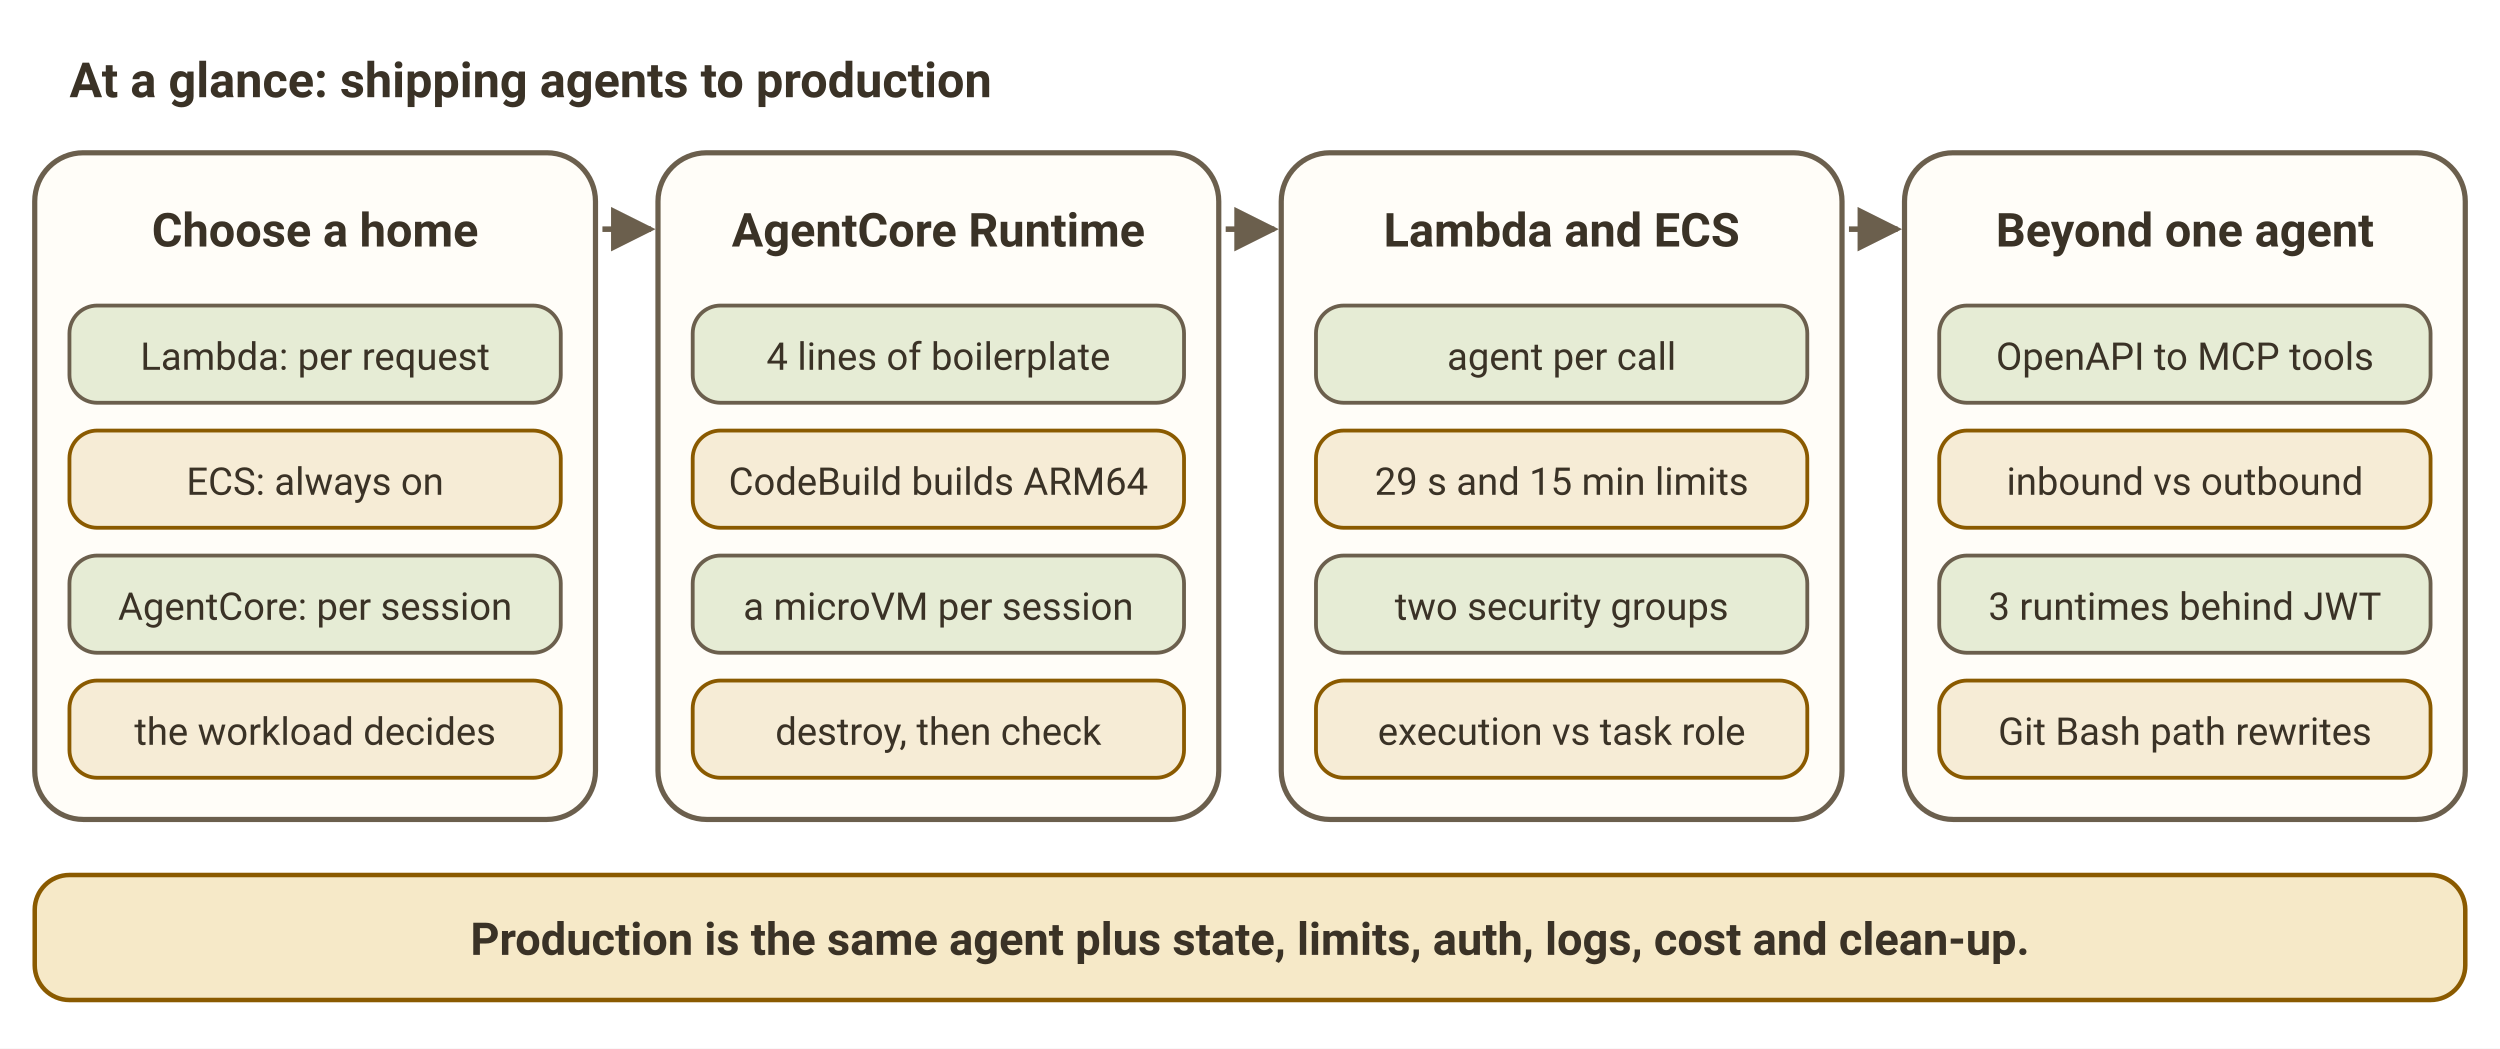
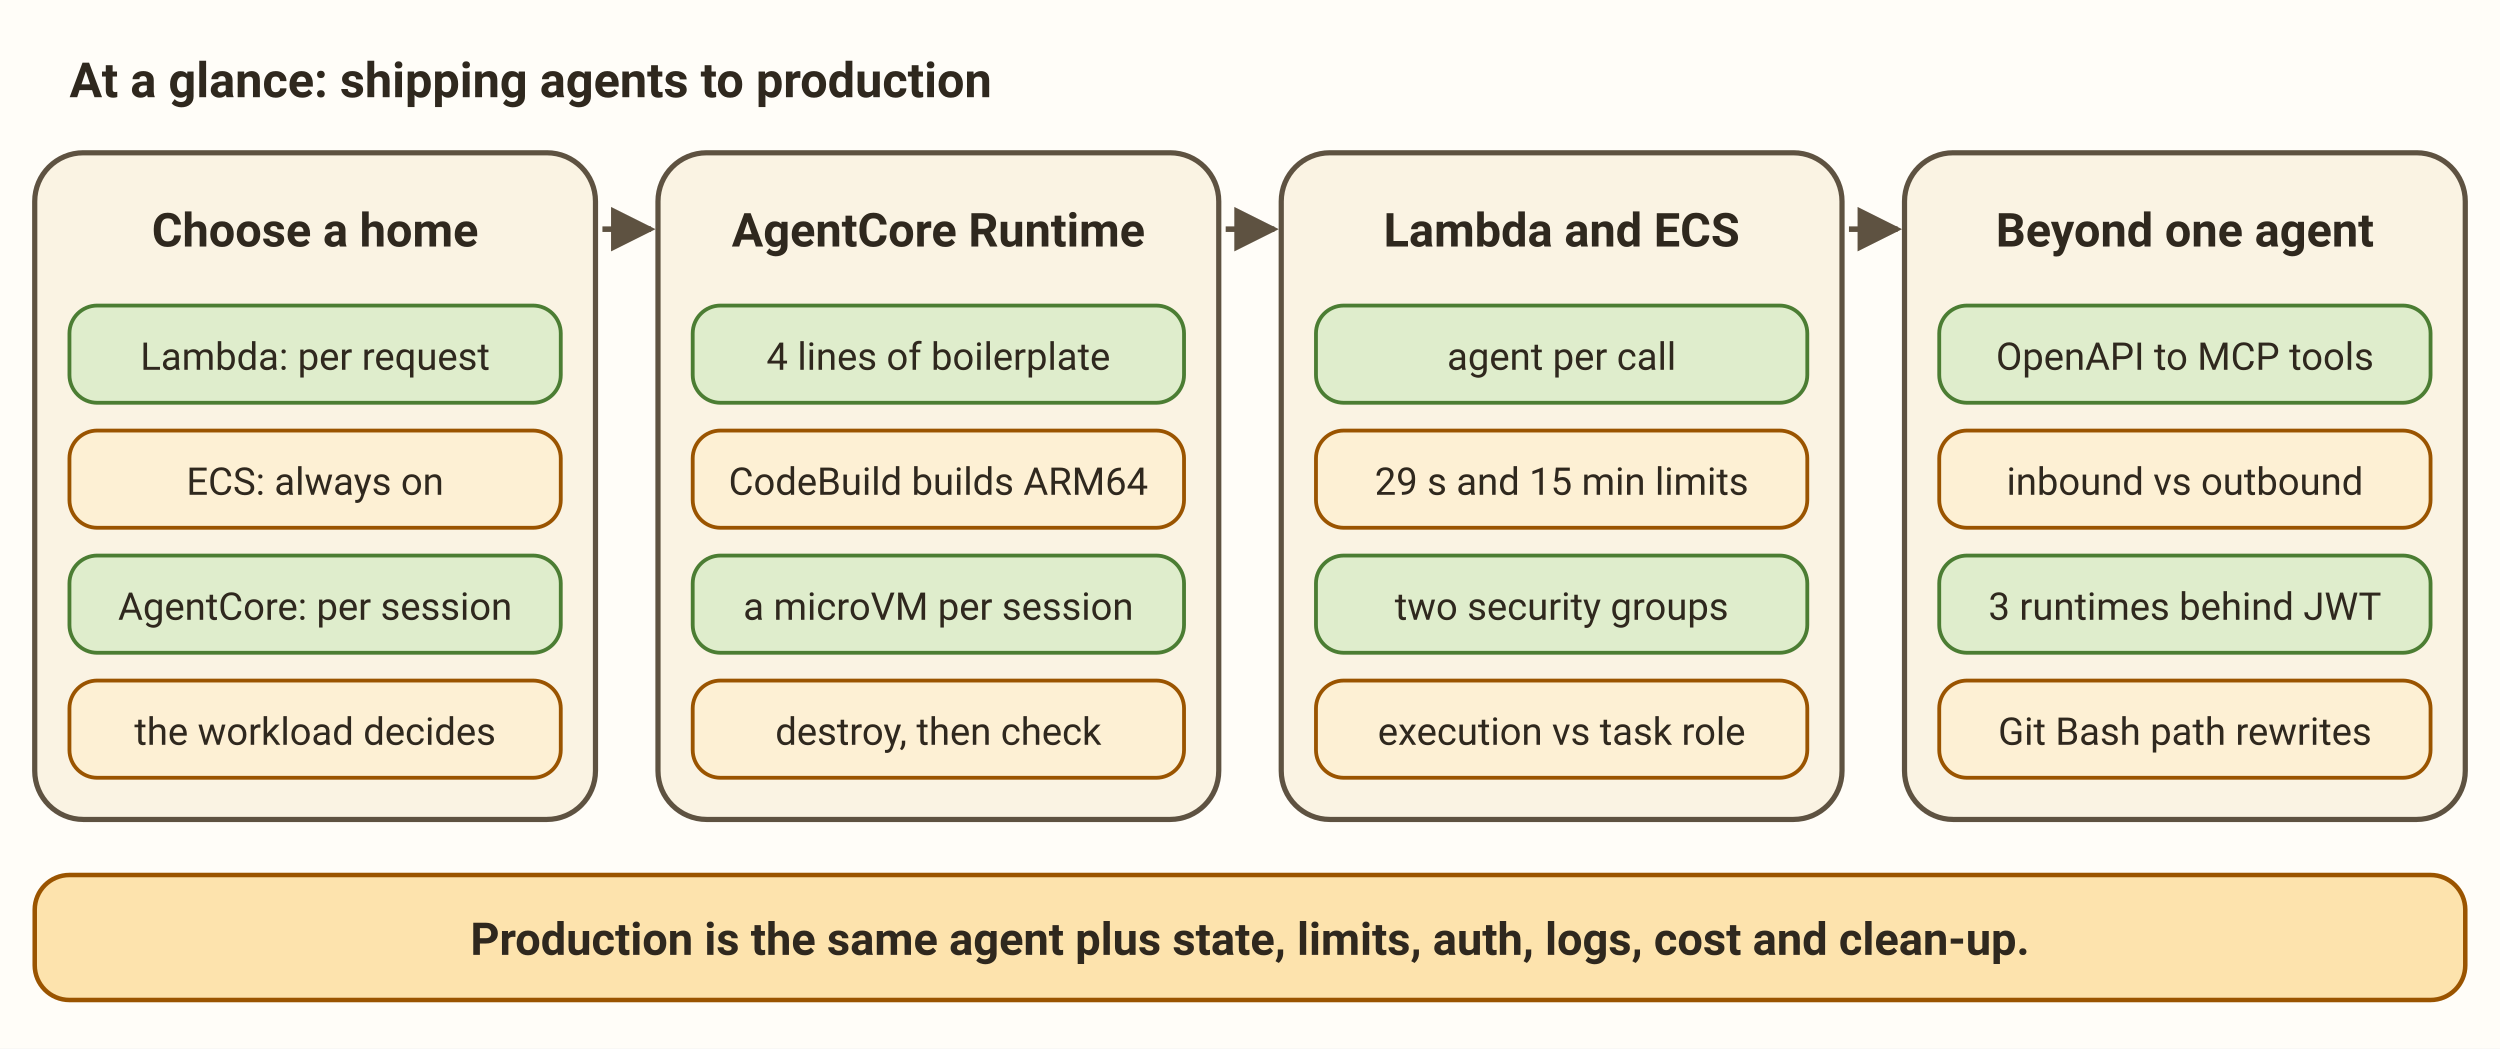
<svg xmlns="http://www.w3.org/2000/svg" viewBox="0 0 720 302" width="720" height="302" font-family="system-ui, -apple-system, 'Segoe UI', Roboto, Helvetica, Arial, sans-serif" role="img">
  <defs>
    <marker id="ah-4f5d36" viewBox="0 0 10 10" refX="9" refY="5" markerWidth="8" markerHeight="8" orient="auto-start-reverse">
-       <path d="M0 0 L10 5 L0 10 z" fill="#6b5f4d" />
+       <path d="M0 0 L10 5 L0 10 z" fill="#5e5241" />
    </marker>
  </defs>
-   <rect width="720" height="302" fill="#ffffff" />
-   <text x="20" y="28" font-size="14" font-weight="700" fill="#3a3226" text-anchor="start">At a glance: shipping agents to production</text>
-   <rect x="10" y="44" width="161.5" height="192" rx="14" fill="#fffdf8" stroke="#6b5f4d" stroke-width="1.5" />
-   <text x="90.75" y="71" font-size="13.5" font-weight="700" fill="#3a3226" text-anchor="middle">Choose a home</text>
-   <rect x="20" y="88" width="141.5" height="28" rx="8" fill="#e6ecd5" stroke="#6b5f4d" stroke-width="1.1" />
-   <text x="90.75" y="106.5" font-size="11" font-weight="400" fill="#3a3226" text-anchor="middle">Lambda: per request</text>
-   <rect x="20" y="124" width="141.5" height="28" rx="8" fill="#f6ecd6" stroke="#8a5a00" stroke-width="1.1" />
-   <text x="90.75" y="142.5" font-size="11" font-weight="400" fill="#3a3226" text-anchor="middle">ECS: always on</text>
-   <rect x="20" y="160" width="141.5" height="28" rx="8" fill="#e6ecd5" stroke="#6b5f4d" stroke-width="1.1" />
-   <text x="90.75" y="178.5" font-size="11" font-weight="400" fill="#3a3226" text-anchor="middle">AgentCore: per session</text>
-   <rect x="20" y="196" width="141.5" height="28" rx="8" fill="#f6ecd6" stroke="#8a5a00" stroke-width="1.1" />
-   <text x="90.75" y="214.5" font-size="11" font-weight="400" fill="#3a3226" text-anchor="middle">the workload decides</text>
-   <line x1="173.5" y1="66" x2="187.5" y2="66" stroke="#6b5f4d" stroke-width="1.6" marker-end="url(#ah-4f5d36)" />
-   <rect x="189.5" y="44" width="161.5" height="192" rx="14" fill="#fffdf8" stroke="#6b5f4d" stroke-width="1.5" />
-   <text x="270.25" y="71" font-size="13.5" font-weight="700" fill="#3a3226" text-anchor="middle">AgentCore Runtime</text>
-   <rect x="199.5" y="88" width="141.5" height="28" rx="8" fill="#e6ecd5" stroke="#6b5f4d" stroke-width="1.1" />
-   <text x="270.25" y="106.5" font-size="11" font-weight="400" fill="#3a3226" text-anchor="middle">4 lines of boilerplate</text>
-   <rect x="199.5" y="124" width="141.5" height="28" rx="8" fill="#f6ecd6" stroke="#8a5a00" stroke-width="1.1" />
-   <text x="270.25" y="142.5" font-size="11" font-weight="400" fill="#3a3226" text-anchor="middle">CodeBuild builds ARM64</text>
-   <rect x="199.5" y="160" width="141.5" height="28" rx="8" fill="#e6ecd5" stroke="#6b5f4d" stroke-width="1.1" />
-   <text x="270.25" y="178.5" font-size="11" font-weight="400" fill="#3a3226" text-anchor="middle">a microVM per session</text>
-   <rect x="199.5" y="196" width="141.5" height="28" rx="8" fill="#f6ecd6" stroke="#8a5a00" stroke-width="1.1" />
-   <text x="270.25" y="214.5" font-size="11" font-weight="400" fill="#3a3226" text-anchor="middle">destroy, then check</text>
-   <line x1="353" y1="66" x2="367" y2="66" stroke="#6b5f4d" stroke-width="1.6" marker-end="url(#ah-4f5d36)" />
-   <rect x="369" y="44" width="161.5" height="192" rx="14" fill="#fffdf8" stroke="#6b5f4d" stroke-width="1.5" />
-   <text x="449.75" y="71" font-size="13.5" font-weight="700" fill="#3a3226" text-anchor="middle">Lambda and ECS</text>
-   <rect x="379" y="88" width="141.5" height="28" rx="8" fill="#e6ecd5" stroke="#6b5f4d" stroke-width="1.1" />
-   <text x="449.75" y="106.5" font-size="11" font-weight="400" fill="#3a3226" text-anchor="middle">agent per call</text>
-   <rect x="379" y="124" width="141.5" height="28" rx="8" fill="#f6ecd6" stroke="#8a5a00" stroke-width="1.1" />
-   <text x="449.75" y="142.5" font-size="11" font-weight="400" fill="#3a3226" text-anchor="middle">29 s and 15 min limits</text>
-   <rect x="379" y="160" width="141.5" height="28" rx="8" fill="#e6ecd5" stroke="#6b5f4d" stroke-width="1.1" />
-   <text x="449.75" y="178.5" font-size="11" font-weight="400" fill="#3a3226" text-anchor="middle">two security groups</text>
-   <rect x="379" y="196" width="141.5" height="28" rx="8" fill="#f6ecd6" stroke="#8a5a00" stroke-width="1.1" />
-   <text x="449.75" y="214.5" font-size="11" font-weight="400" fill="#3a3226" text-anchor="middle">execution vs task role</text>
-   <line x1="532.5" y1="66" x2="546.5" y2="66" stroke="#6b5f4d" stroke-width="1.6" marker-end="url(#ah-4f5d36)" />
-   <rect x="548.5" y="44" width="161.5" height="192" rx="14" fill="#fffdf8" stroke="#6b5f4d" stroke-width="1.5" />
-   <text x="629.25" y="71" font-size="13.5" font-weight="700" fill="#3a3226" text-anchor="middle">Beyond one agent</text>
-   <rect x="558.5" y="88" width="141.5" height="28" rx="8" fill="#e6ecd5" stroke="#6b5f4d" stroke-width="1.1" />
-   <text x="629.25" y="106.5" font-size="11" font-weight="400" fill="#3a3226" text-anchor="middle">OpenAPI to MCP tools</text>
-   <rect x="558.5" y="124" width="141.5" height="28" rx="8" fill="#f6ecd6" stroke="#8a5a00" stroke-width="1.1" />
-   <text x="629.25" y="142.5" font-size="11" font-weight="400" fill="#3a3226" text-anchor="middle">inbound vs outbound</text>
-   <rect x="558.5" y="160" width="141.5" height="28" rx="8" fill="#e6ecd5" stroke="#6b5f4d" stroke-width="1.1" />
-   <text x="629.25" y="178.5" font-size="11" font-weight="400" fill="#3a3226" text-anchor="middle">3 runtimes behind JWT</text>
-   <rect x="558.5" y="196" width="141.5" height="28" rx="8" fill="#f6ecd6" stroke="#8a5a00" stroke-width="1.1" />
-   <text x="629.25" y="214.5" font-size="11" font-weight="400" fill="#3a3226" text-anchor="middle">Git Bash path rewrites</text>
-   <rect x="10" y="252" width="700" height="36" rx="10" fill="#f6e9c8" stroke="#8a5a00" stroke-width="1.3" />
-   <text x="360" y="275" font-size="13" font-weight="700" fill="#3a3226" text-anchor="middle">Production is the same agent plus state, limits, auth, logs, cost and clean-up.</text>
+   <rect width="720" height="302" fill="#fffdf8" />
+   <text x="20" y="28" font-size="14" font-weight="700" fill="#2f281e" text-anchor="start">At a glance: shipping agents to production</text>
+   <rect x="10" y="44" width="161.5" height="192" rx="14" fill="#faf3e3" stroke="#5e5241" stroke-width="1.5" />
+   <text x="90.75" y="71" font-size="13.5" font-weight="700" fill="#2f281e" text-anchor="middle">Choose a home</text>
+   <rect x="20" y="88" width="141.5" height="28" rx="8" fill="#dfedcc" stroke="#4b7d33" stroke-width="1.1" />
+   <text x="90.75" y="106.5" font-size="11" font-weight="400" fill="#2f281e" text-anchor="middle">Lambda: per request</text>
+   <rect x="20" y="124" width="141.5" height="28" rx="8" fill="#fdf0d4" stroke="#9a5400" stroke-width="1.1" />
+   <text x="90.75" y="142.5" font-size="11" font-weight="400" fill="#2f281e" text-anchor="middle">ECS: always on</text>
+   <rect x="20" y="160" width="141.5" height="28" rx="8" fill="#dfedcc" stroke="#4b7d33" stroke-width="1.1" />
+   <text x="90.75" y="178.5" font-size="11" font-weight="400" fill="#2f281e" text-anchor="middle">AgentCore: per session</text>
+   <rect x="20" y="196" width="141.5" height="28" rx="8" fill="#fdf0d4" stroke="#9a5400" stroke-width="1.1" />
+   <text x="90.75" y="214.5" font-size="11" font-weight="400" fill="#2f281e" text-anchor="middle">the workload decides</text>
+   <line x1="173.5" y1="66" x2="187.5" y2="66" stroke="#5e5241" stroke-width="1.6" marker-end="url(#ah-4f5d36)" />
+   <rect x="189.5" y="44" width="161.5" height="192" rx="14" fill="#faf3e3" stroke="#5e5241" stroke-width="1.5" />
+   <text x="270.25" y="71" font-size="13.5" font-weight="700" fill="#2f281e" text-anchor="middle">AgentCore Runtime</text>
+   <rect x="199.5" y="88" width="141.5" height="28" rx="8" fill="#dfedcc" stroke="#4b7d33" stroke-width="1.1" />
+   <text x="270.25" y="106.5" font-size="11" font-weight="400" fill="#2f281e" text-anchor="middle">4 lines of boilerplate</text>
+   <rect x="199.5" y="124" width="141.5" height="28" rx="8" fill="#fdf0d4" stroke="#9a5400" stroke-width="1.1" />
+   <text x="270.25" y="142.5" font-size="11" font-weight="400" fill="#2f281e" text-anchor="middle">CodeBuild builds ARM64</text>
+   <rect x="199.5" y="160" width="141.5" height="28" rx="8" fill="#dfedcc" stroke="#4b7d33" stroke-width="1.1" />
+   <text x="270.25" y="178.5" font-size="11" font-weight="400" fill="#2f281e" text-anchor="middle">a microVM per session</text>
+   <rect x="199.5" y="196" width="141.5" height="28" rx="8" fill="#fdf0d4" stroke="#9a5400" stroke-width="1.1" />
+   <text x="270.25" y="214.5" font-size="11" font-weight="400" fill="#2f281e" text-anchor="middle">destroy, then check</text>
+   <line x1="353" y1="66" x2="367" y2="66" stroke="#5e5241" stroke-width="1.6" marker-end="url(#ah-4f5d36)" />
+   <rect x="369" y="44" width="161.5" height="192" rx="14" fill="#faf3e3" stroke="#5e5241" stroke-width="1.5" />
+   <text x="449.75" y="71" font-size="13.5" font-weight="700" fill="#2f281e" text-anchor="middle">Lambda and ECS</text>
+   <rect x="379" y="88" width="141.5" height="28" rx="8" fill="#dfedcc" stroke="#4b7d33" stroke-width="1.1" />
+   <text x="449.75" y="106.5" font-size="11" font-weight="400" fill="#2f281e" text-anchor="middle">agent per call</text>
+   <rect x="379" y="124" width="141.5" height="28" rx="8" fill="#fdf0d4" stroke="#9a5400" stroke-width="1.1" />
+   <text x="449.75" y="142.5" font-size="11" font-weight="400" fill="#2f281e" text-anchor="middle">29 s and 15 min limits</text>
+   <rect x="379" y="160" width="141.5" height="28" rx="8" fill="#dfedcc" stroke="#4b7d33" stroke-width="1.1" />
+   <text x="449.75" y="178.5" font-size="11" font-weight="400" fill="#2f281e" text-anchor="middle">two security groups</text>
+   <rect x="379" y="196" width="141.5" height="28" rx="8" fill="#fdf0d4" stroke="#9a5400" stroke-width="1.1" />
+   <text x="449.75" y="214.5" font-size="11" font-weight="400" fill="#2f281e" text-anchor="middle">execution vs task role</text>
+   <line x1="532.5" y1="66" x2="546.5" y2="66" stroke="#5e5241" stroke-width="1.6" marker-end="url(#ah-4f5d36)" />
+   <rect x="548.5" y="44" width="161.5" height="192" rx="14" fill="#faf3e3" stroke="#5e5241" stroke-width="1.5" />
+   <text x="629.25" y="71" font-size="13.5" font-weight="700" fill="#2f281e" text-anchor="middle">Beyond one agent</text>
+   <rect x="558.5" y="88" width="141.5" height="28" rx="8" fill="#dfedcc" stroke="#4b7d33" stroke-width="1.1" />
+   <text x="629.25" y="106.5" font-size="11" font-weight="400" fill="#2f281e" text-anchor="middle">OpenAPI to MCP tools</text>
+   <rect x="558.5" y="124" width="141.5" height="28" rx="8" fill="#fdf0d4" stroke="#9a5400" stroke-width="1.1" />
+   <text x="629.25" y="142.5" font-size="11" font-weight="400" fill="#2f281e" text-anchor="middle">inbound vs outbound</text>
+   <rect x="558.5" y="160" width="141.5" height="28" rx="8" fill="#dfedcc" stroke="#4b7d33" stroke-width="1.1" />
+   <text x="629.25" y="178.5" font-size="11" font-weight="400" fill="#2f281e" text-anchor="middle">3 runtimes behind JWT</text>
+   <rect x="558.5" y="196" width="141.5" height="28" rx="8" fill="#fdf0d4" stroke="#9a5400" stroke-width="1.1" />
+   <text x="629.25" y="214.5" font-size="11" font-weight="400" fill="#2f281e" text-anchor="middle">Git Bash path rewrites</text>
+   <rect x="10" y="252" width="700" height="36" rx="10" fill="#fde3ad" stroke="#9a5400" stroke-width="1.3" />
+   <text x="360" y="275" font-size="13" font-weight="700" fill="#2f281e" text-anchor="middle">Production is the same agent plus state, limits, auth, logs, cost and clean-up.</text>
</svg>
